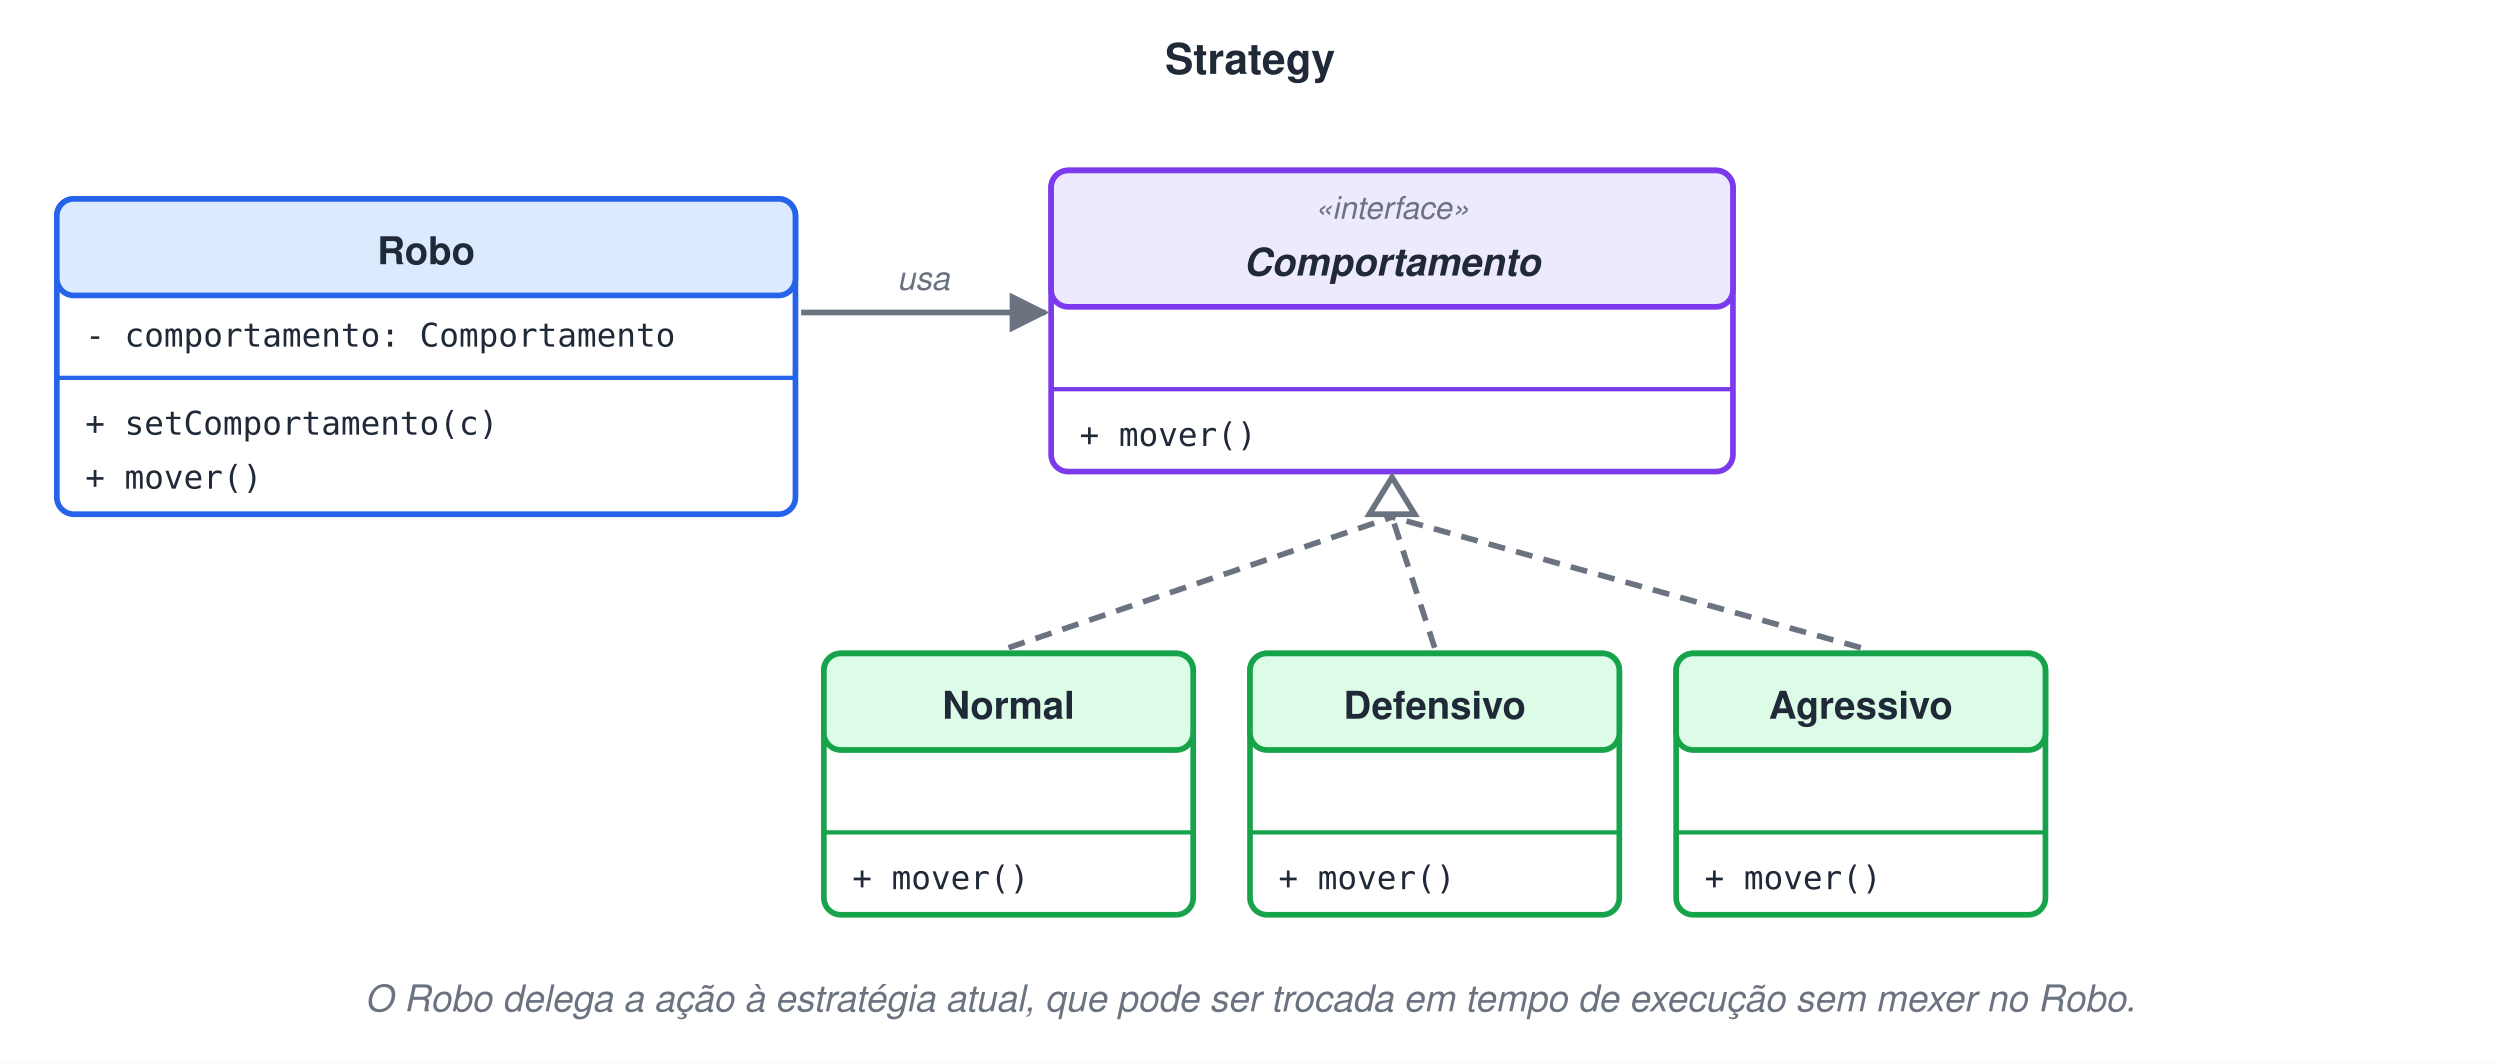
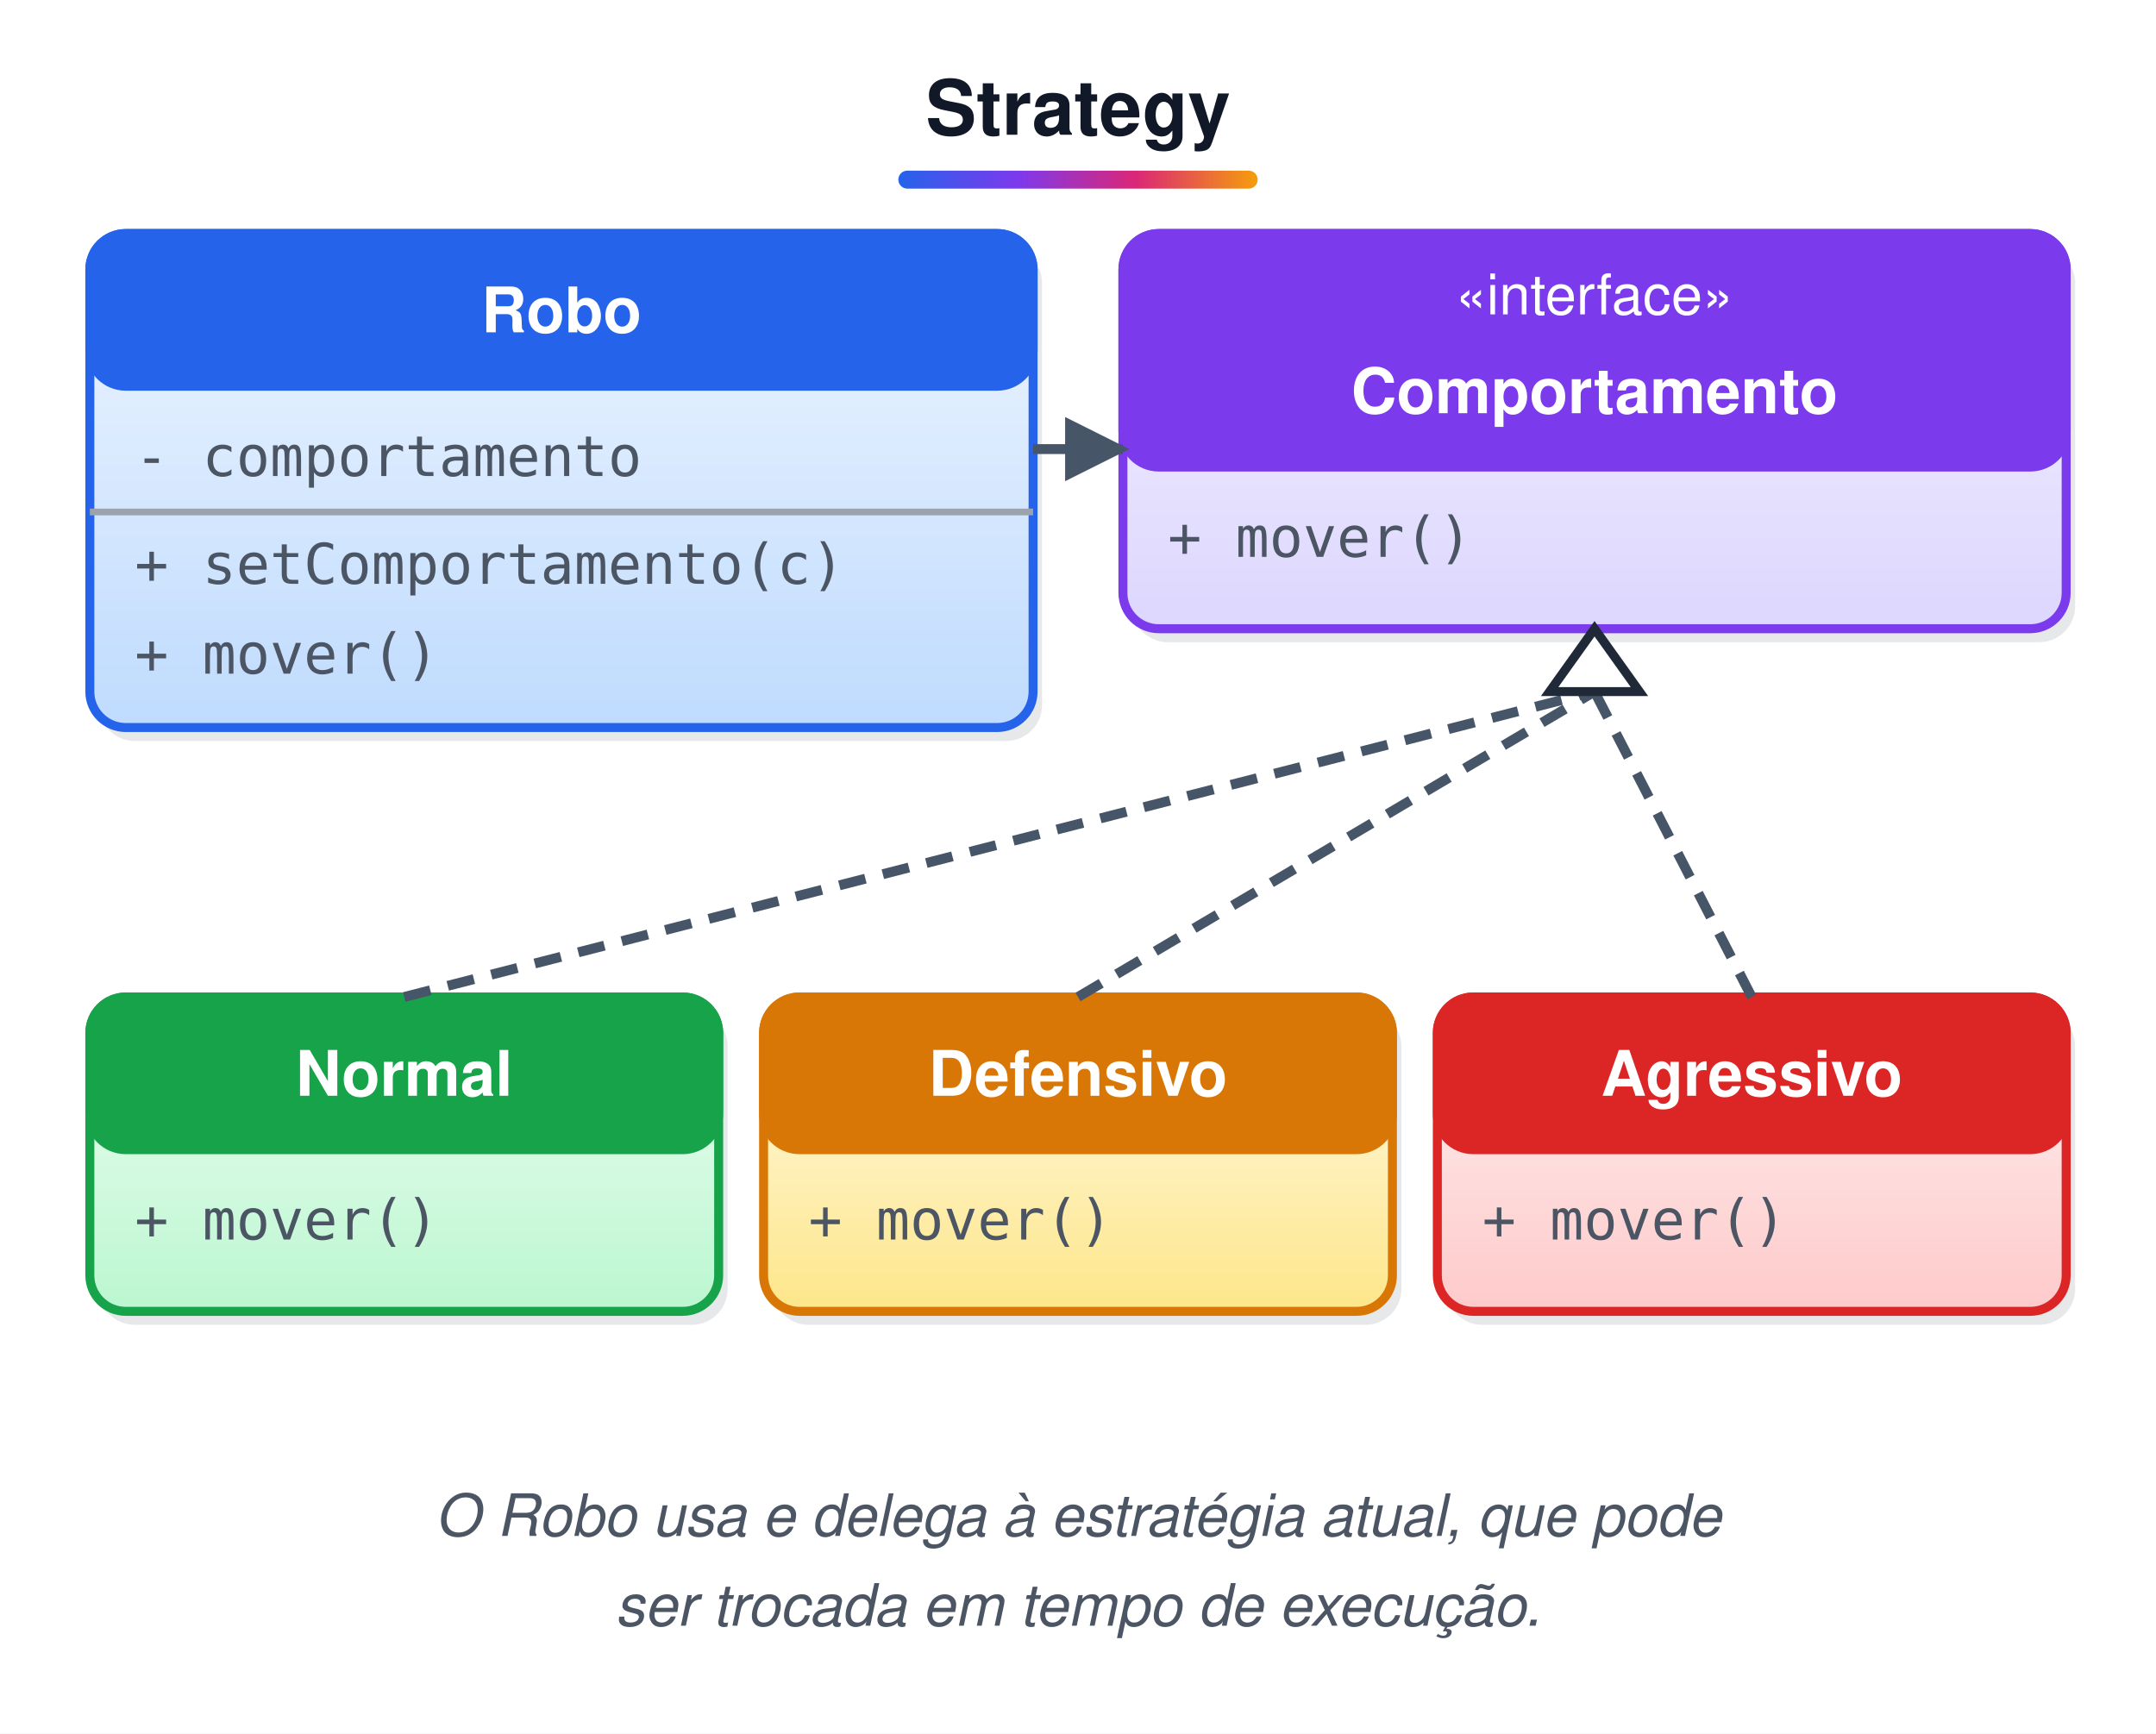
- <svg xmlns="http://www.w3.org/2000/svg" width="880" height="374" viewBox="0 0 880 374">
-   <style>text{font-family:Helvetica, Arial, 'DejaVu Sans', sans-serif}.m{font-family:Menlo, Consolas, 'DejaVu Sans Mono', monospace}</style>
+ <svg xmlns="http://www.w3.org/2000/svg" width="480" height="386" viewBox="0 0 480 386">
+   <style>text{white-space:pre;font-family:Helvetica,Arial,sans-serif;font-size:14px;fill:#1F2937}.t{font-size:17px;font-weight:bold;fill:#111827}.b{font-weight:bold}.m{font-family:Menlo,Consolas,monospace;font-size:13px}.s{font-size:12.5px;fill:#4B5563}.n{font-size:13px;font-style:italic;fill:#4B5563}.c{text-anchor:middle}.r{text-anchor:end}.w{fill:#fff}.xB{fill:url(#gB);stroke:#2563EB}.hB{fill:#2563EB;stroke:#2563EB}.fB{fill:#2563EB}.xG{fill:url(#gG);stroke:#16A34A}.hG{fill:#16A34A;stroke:#16A34A}.fG{fill:#16A34A}.xO{fill:url(#gO);stroke:#D97706}.hO{fill:#D97706;stroke:#D97706}.fO{fill:#D97706}.xP{fill:url(#gP);stroke:#7C3AED}.hP{fill:#7C3AED;stroke:#7C3AED}.fP{fill:#7C3AED}.xR{fill:url(#gR);stroke:#DC2626}.hR{fill:#DC2626;stroke:#DC2626}.fR{fill:#DC2626}.xY{fill:url(#gY);stroke:#6B7280}.hY{fill:#6B7280;stroke:#6B7280}.fY{fill:#6B7280}.xT{fill:url(#gT);stroke:#0D9488}.hT{fill:#0D9488;stroke:#0D9488}.fT{fill:#0D9488}.xK{fill:url(#gK);stroke:#DB2777}.hK{fill:#DB2777;stroke:#DB2777}.fK{fill:#DB2777}.xW{fill:url(#gW);stroke:#9CA3AF}.hW{fill:#9CA3AF;stroke:#9CA3AF}.fW{fill:#9CA3AF}.xZ{fill:url(#gZ);stroke:#DDD6FE}.hZ{fill:#DDD6FE;stroke:#DDD6FE}.fZ{fill:#DDD6FE}.xV{fill:url(#gV);stroke:#E5E7EB}.hV{fill:#E5E7EB;stroke:#E5E7EB}.fV{fill:#E5E7EB}rect,ellipse,polygon,circle{stroke-width:2}.l{stroke:#475569;stroke-width:2.2;fill:none}.d{stroke-dasharray:6 4}.sh{fill:#0F172A;opacity:.10;stroke:none}</style>
  <defs>
-     <marker id="arg" viewBox="0 0 10 10" refX="9" refY="5" markerWidth="7" markerHeight="7" orient="auto-start-reverse">
-       <path d="M0,0 L10,5 L0,10 z" fill="#6B7280" />
+     <linearGradient id="gB" x1="0" y1="0" x2="0" y2="1">
+       <stop offset="0" stop-color="#EFF6FF" />
+       <stop offset="1" stop-color="#BFDBFE" />
+     </linearGradient>
+     <linearGradient id="gG" x1="0" y1="0" x2="0" y2="1">
+       <stop offset="0" stop-color="#F0FDF4" />
+       <stop offset="1" stop-color="#BBF7D0" />
+     </linearGradient>
+     <linearGradient id="gO" x1="0" y1="0" x2="0" y2="1">
+       <stop offset="0" stop-color="#FFFBEB" />
+       <stop offset="1" stop-color="#FDE68A" />
+     </linearGradient>
+     <linearGradient id="gP" x1="0" y1="0" x2="0" y2="1">
+       <stop offset="0" stop-color="#F5F3FF" />
+       <stop offset="1" stop-color="#DDD6FE" />
+     </linearGradient>
+     <linearGradient id="gR" x1="0" y1="0" x2="0" y2="1">
+       <stop offset="0" stop-color="#FEF2F2" />
+       <stop offset="1" stop-color="#FECACA" />
+     </linearGradient>
+     <linearGradient id="gY" x1="0" y1="0" x2="0" y2="1">
+       <stop offset="0" stop-color="#F9FAFB" />
+       <stop offset="1" stop-color="#E5E7EB" />
+     </linearGradient>
+     <linearGradient id="gT" x1="0" y1="0" x2="0" y2="1">
+       <stop offset="0" stop-color="#F0FDFA" />
+       <stop offset="1" stop-color="#99F6E4" />
+     </linearGradient>
+     <linearGradient id="gK" x1="0" y1="0" x2="0" y2="1">
+       <stop offset="0" stop-color="#FDF2F8" />
+       <stop offset="1" stop-color="#FBCFE8" />
+     </linearGradient>
+     <linearGradient id="gW" x1="0" y1="0" x2="0" y2="1">
+       <stop offset="0" stop-color="#FFFFFF" />
+       <stop offset="1" stop-color="#FFFFFF" />
+     </linearGradient>
+     <linearGradient id="gZ" x1="0" y1="0" x2="0" y2="1">
+       <stop offset="0" stop-color="#F5F3FF" />
+       <stop offset="1" stop-color="#F5F3FF" />
+     </linearGradient>
+     <linearGradient id="gV" x1="0" y1="0" x2="0" y2="1">
+       <stop offset="0" stop-color="#FFFFFF" />
+       <stop offset="1" stop-color="#FFFFFF" />
+     </linearGradient>
+     <linearGradient id="gT0" x1="0" y1="0" x2="1" y2="0">
+       <stop offset="0" stop-color="#2563EB" />
+       <stop offset=".33" stop-color="#7C3AED" />
+       <stop offset=".66" stop-color="#DB2777" />
+       <stop offset="1" stop-color="#F59E0B" />
+     </linearGradient>
+     <marker id="a" viewBox="0 0 10 10" refX="9" refY="5" markerWidth="6.5" markerHeight="6.5" orient="auto-start-reverse">
+       <path d="M0,0L10,5L0,10z" fill="#475569" />
    </marker>
  </defs>
-   <rect width="100%" height="100%" fill="#ffffff" />
-   <text x="440" y="26" font-size="15" font-weight="bold" fill="#1F2937" text-anchor="middle">Strategy</text>
-   <rect x="20" y="70" width="260" height="111" rx="6" fill="#fff" stroke="#2563EB" stroke-width="2" />
-   <rect x="20" y="70" width="260" height="34" rx="6" fill="#DBEAFE" stroke="#2563EB" stroke-width="2" />
-   <text x="150" y="93" font-size="13.5" font-weight="bold" fill="#1F2937" text-anchor="middle">Robo</text>
-   <text x="30" y="122" class="m" font-size="11.5" fill="#1F2937">- comportamento: Comportamento</text>
-   <path d="M20,133 H280" stroke="#2563EB" stroke-width="1.5" />
-   <text x="30" y="153" class="m" font-size="11.5" fill="#1F2937">+ setComportamento(c)</text>
-   <text x="30" y="172" class="m" font-size="11.5" fill="#1F2937">+ mover()</text>
-   <rect x="370" y="60" width="240" height="106" rx="6" fill="#fff" stroke="#7C3AED" stroke-width="2" />
-   <rect x="370" y="60" width="240" height="48" rx="6" fill="#EDE9FE" stroke="#7C3AED" stroke-width="2" />
-   <text x="490" y="77" font-size="11" font-style="italic" fill="#6B7280" text-anchor="middle">«interface»</text>
-   <text x="490" y="97" font-size="13.5" font-weight="bold" font-style="italic" fill="#1F2937" text-anchor="middle">Comportamento</text>
-   <path d="M370,137 H610" stroke="#7C3AED" stroke-width="1.5" />
-   <text x="380" y="157" class="m" font-size="11.5" fill="#1F2937">+ mover()</text>
-   <line x1="282" y1="110" x2="368" y2="110" stroke="#6B7280" stroke-width="2" marker-end="url(#arg)" />
-   <text x="325" y="102" font-size="11.5" font-style="italic" fill="#6B7280" text-anchor="middle">usa</text>
-   <rect x="290" y="230" width="130" height="92" rx="6" fill="#fff" stroke="#16A34A" stroke-width="2" />
-   <rect x="290" y="230" width="130" height="34" rx="6" fill="#DCFCE7" stroke="#16A34A" stroke-width="2" />
-   <text x="355" y="253" font-size="13.5" font-weight="bold" fill="#1F2937" text-anchor="middle">Normal</text>
-   <path d="M290,293 H420" stroke="#16A34A" stroke-width="1.5" />
-   <text x="300" y="313" class="m" font-size="11.5" fill="#1F2937">+ mover()</text>
-   <line x1="355" y1="228" x2="490" y2="182" stroke="#6B7280" stroke-width="2" stroke-dasharray="6 4" />
-   <rect x="440" y="230" width="130" height="92" rx="6" fill="#fff" stroke="#16A34A" stroke-width="2" />
-   <rect x="440" y="230" width="130" height="34" rx="6" fill="#DCFCE7" stroke="#16A34A" stroke-width="2" />
-   <text x="505" y="253" font-size="13.5" font-weight="bold" fill="#1F2937" text-anchor="middle">Defensivo</text>
-   <path d="M440,293 H570" stroke="#16A34A" stroke-width="1.5" />
-   <text x="450" y="313" class="m" font-size="11.5" fill="#1F2937">+ mover()</text>
-   <line x1="505" y1="228" x2="490" y2="182" stroke="#6B7280" stroke-width="2" stroke-dasharray="6 4" />
-   <rect x="590" y="230" width="130" height="92" rx="6" fill="#fff" stroke="#16A34A" stroke-width="2" />
-   <rect x="590" y="230" width="130" height="34" rx="6" fill="#DCFCE7" stroke="#16A34A" stroke-width="2" />
-   <text x="655" y="253" font-size="13.5" font-weight="bold" fill="#1F2937" text-anchor="middle">Agressivo</text>
-   <path d="M590,293 H720" stroke="#16A34A" stroke-width="1.5" />
-   <text x="600" y="313" class="m" font-size="11.5" fill="#1F2937">+ mover()</text>
-   <line x1="655" y1="228" x2="490" y2="182" stroke="#6B7280" stroke-width="2" stroke-dasharray="6 4" />
-   <path d="M490,168 L482,181 L498,181 Z" fill="#fff" stroke="#6B7280" stroke-width="2" />
-   <text x="440" y="356" font-size="13" font-style="italic" fill="#6B7280" text-anchor="middle">O Robo delega a ação à estratégia atual, que pode ser trocada em tempo de execução sem mexer no Robo.</text>
+   <rect width="100%" height="100%" fill="#fff" />
+   <text x="240.0" y="30" class="t c">Strategy</text>
+   <rect x="200.0" y="38" width="80" height="4" rx="2" fill="url(#gT0)" />
+   <rect x="22" y="55" width="210" height="110" rx="8" class="sh" />
+   <rect x="20" y="52" width="210" height="110" rx="8" class="xB" />
+   <rect x="20" y="52" width="210" height="34" rx="8" class="hB" />
+   <text x="125.0" y="74" class="b c w">Robo</text>
+   <text x="30" y="106" class="m s">- comportamento</text>
+   <line x1="20" y1="114" x2="230" y2="114" stroke="#9CA3AF" stroke-width="1.5" />
+   <text x="30" y="130" class="m s">+ setComportamento(c)</text>
+   <text x="30" y="150" class="m s">+ mover()</text>
+   <rect x="252" y="55" width="210" height="88" rx="8" class="sh" />
+   <rect x="250" y="52" width="210" height="88" rx="8" class="xP" />
+   <rect x="250" y="52" width="210" height="52" rx="8" class="hP" />
+   <text x="355.0" y="70" class="s c w">«interface»</text>
+   <text x="355.0" y="92" class="b c w">Comportamento</text>
+   <text x="260" y="124" class="m s">+ mover()</text>
+   <path d="M230,100 L250,100" class="l" marker-end="url(#a)" />
+   <rect x="22" y="225" width="140" height="70" rx="8" class="sh" />
+   <rect x="20" y="222" width="140" height="70" rx="8" class="xG" />
+   <rect x="20" y="222" width="140" height="34" rx="8" class="hG" />
+   <text x="90.0" y="244" class="b c w">Normal</text>
+   <text x="30" y="276" class="m s">+ mover()</text>
+   <path d="M90,222 L355,154" class="l d" />
+   <rect x="172" y="225" width="140" height="70" rx="8" class="sh" />
+   <rect x="170" y="222" width="140" height="70" rx="8" class="xO" />
+   <rect x="170" y="222" width="140" height="34" rx="8" class="hO" />
+   <text x="240.0" y="244" class="b c w">Defensivo</text>
+   <text x="180" y="276" class="m s">+ mover()</text>
+   <path d="M240,222 L355,154" class="l d" />
+   <rect x="322" y="225" width="140" height="70" rx="8" class="sh" />
+   <rect x="320" y="222" width="140" height="70" rx="8" class="xR" />
+   <rect x="320" y="222" width="140" height="34" rx="8" class="hR" />
+   <text x="390.0" y="244" class="b c w">Agressivo</text>
+   <text x="330" y="276" class="m s">+ mover()</text>
+   <path d="M390,222 L355,154" class="l d" />
+   <polygon points="355,140 345,154 365,154" fill="#fff" stroke="#1F2937" stroke-width="2" />
+   <text x="240.0" y="342" class="n c">O Robo usa e delega à estratégia atual, que pode</text>
+   <text x="240.0" y="362" class="n c">ser trocada em tempo de execução.</text>
</svg>
